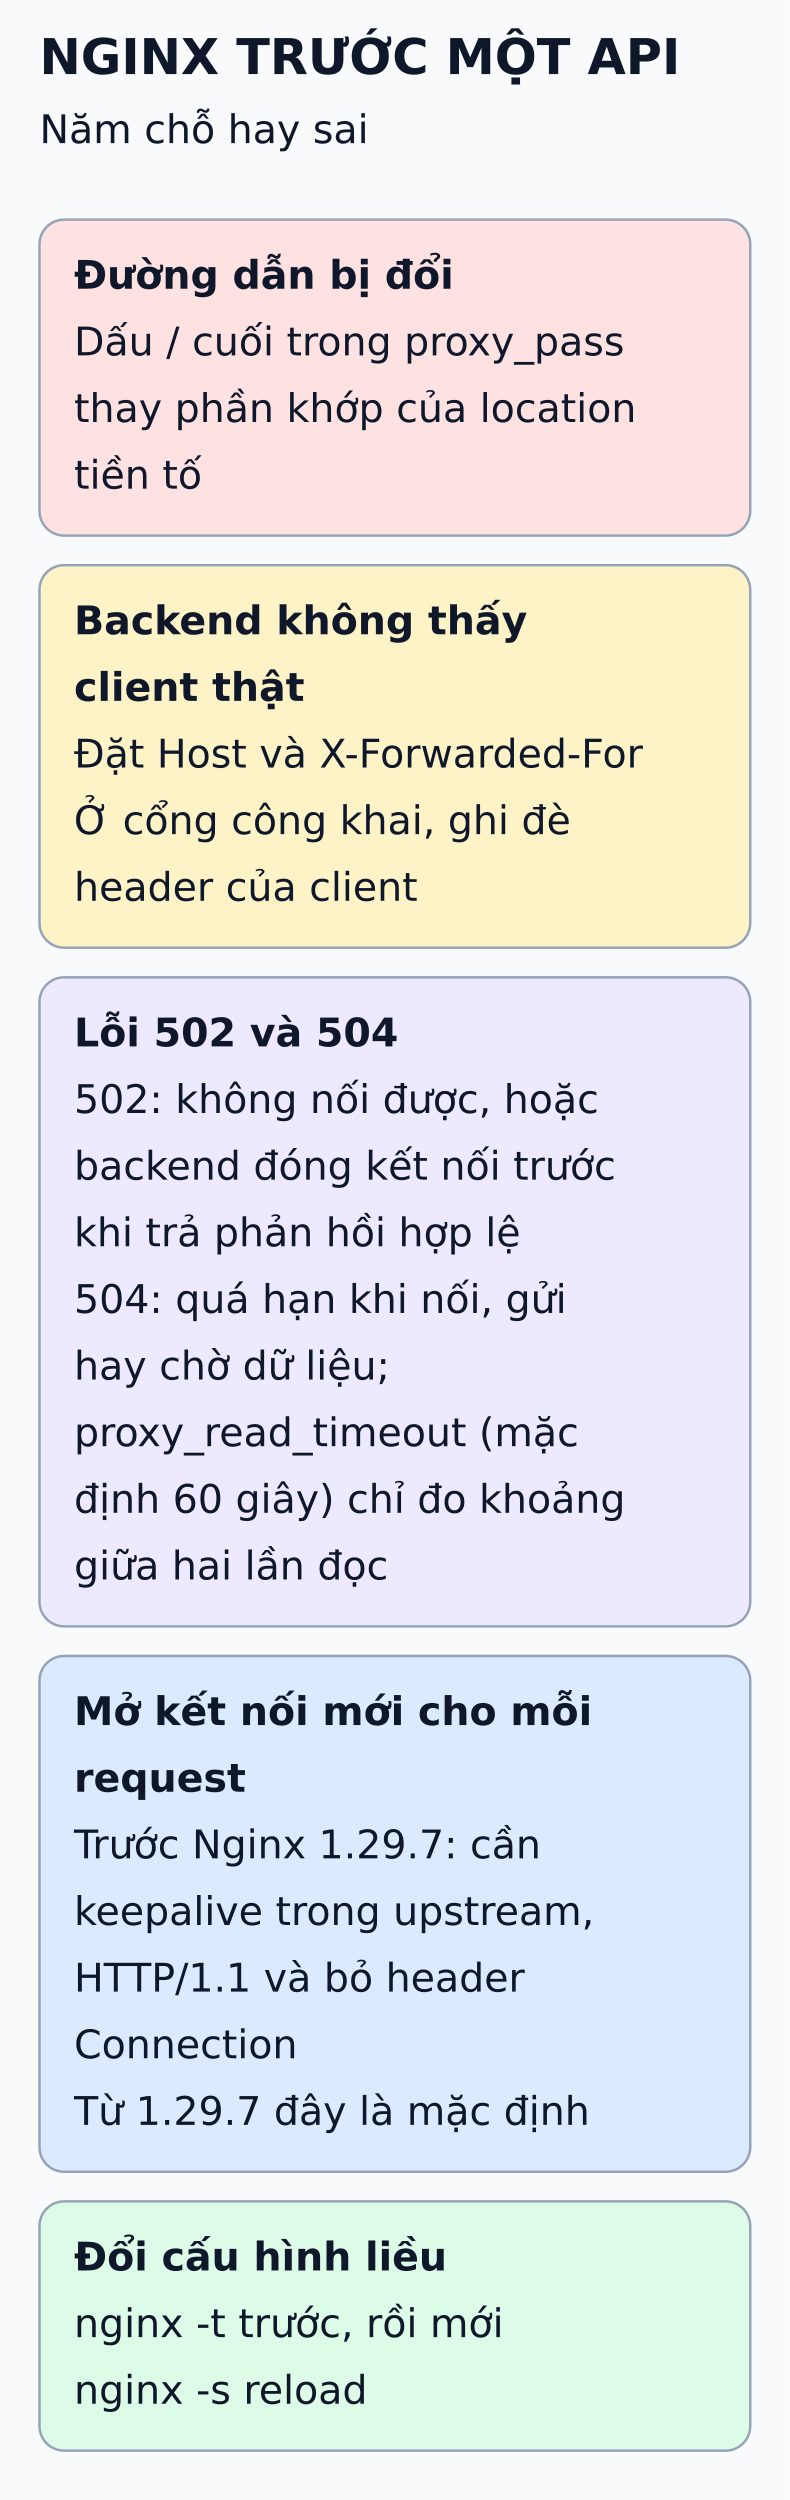
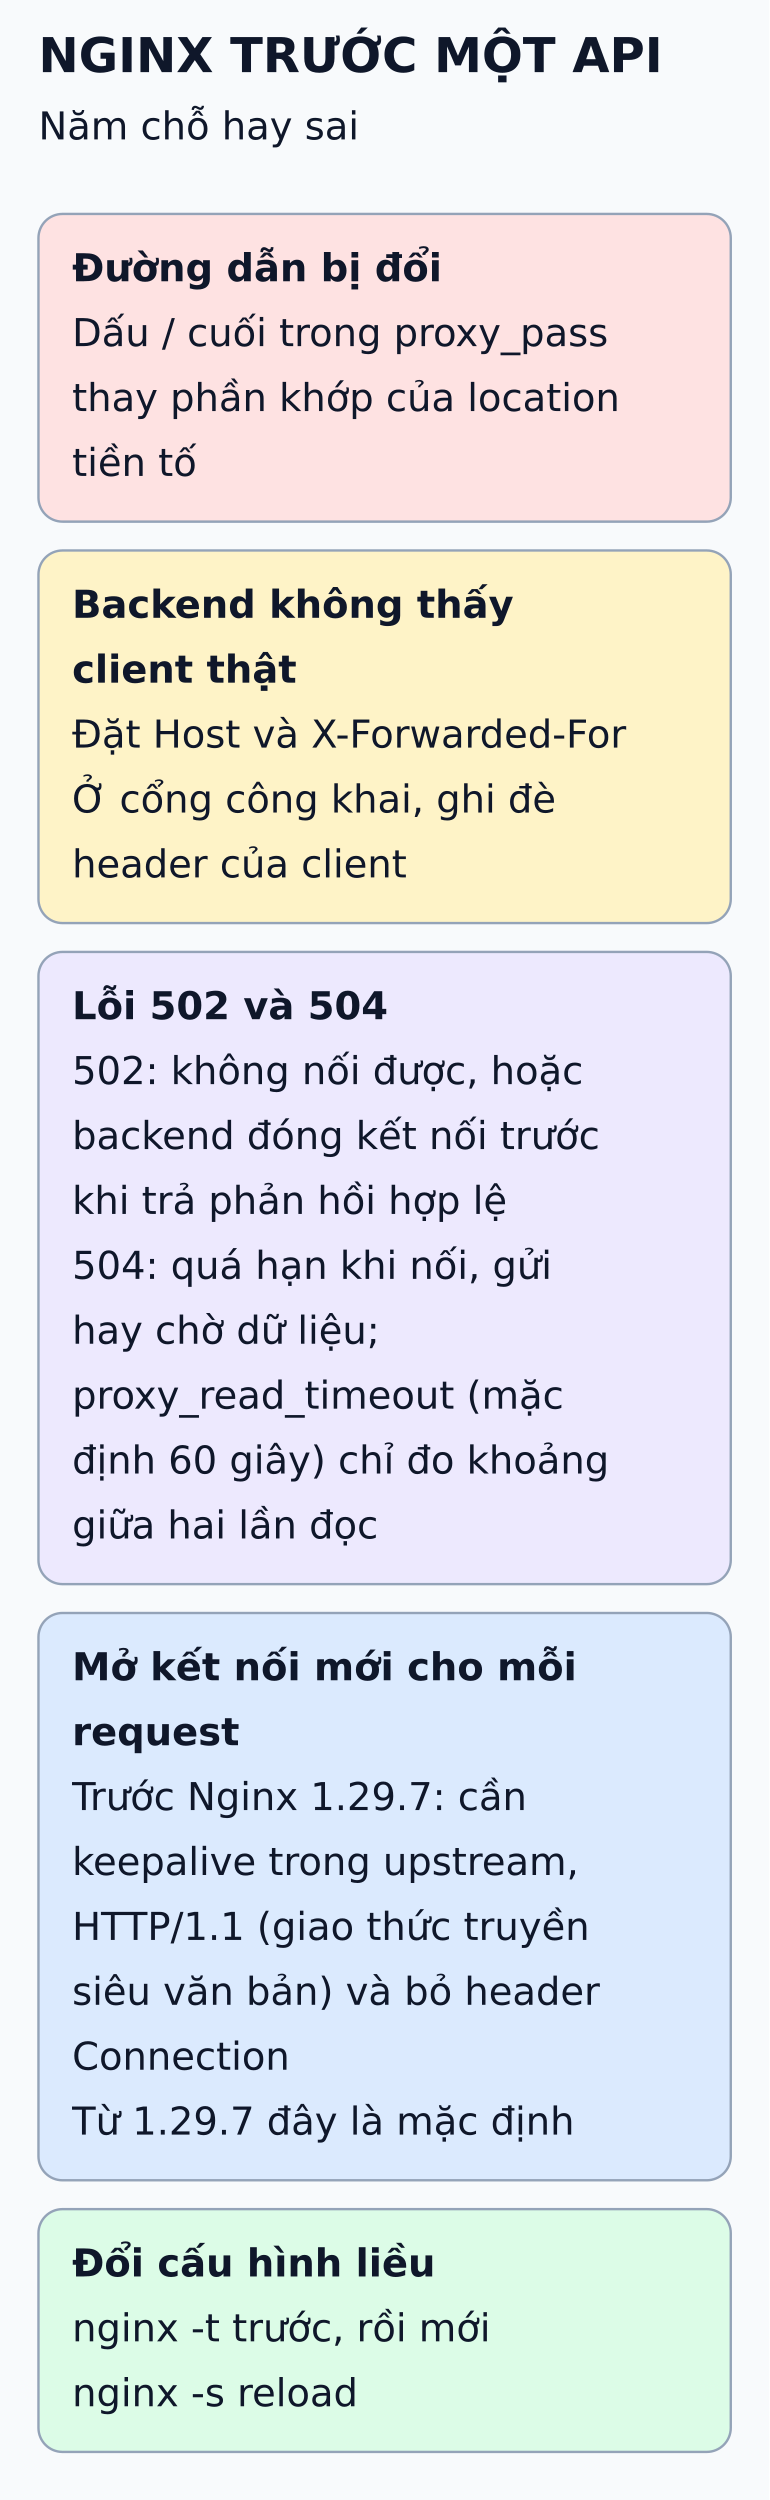
- <svg xmlns="http://www.w3.org/2000/svg" viewBox="0 0 320 1013" width="320" height="1013" role="img" aria-labelledby="title desc">
+ <svg xmlns="http://www.w3.org/2000/svg" viewBox="0 0 320 1040" width="320" height="1040" role="img" aria-labelledby="title desc">
  <defs>
    <marker id="arrow" markerWidth="8" markerHeight="8" refX="6" refY="3" orient="auto">
      <path d="M0,0 L6,3 L0,6" fill="none" stroke="#475569" stroke-width="1.5" />
    </marker>
  </defs>
-   <rect width="320" height="1013" fill="#f8fafc" />
+   <rect width="320" height="1040" fill="#f8fafc" />
  <g font-family="DejaVu Sans, Arial, sans-serif" fill="#0f172a">
    <text x="16" y="30" font-size="20" font-weight="bold">NGINX TRƯỚC MỘT API</text>
    <text x="16" y="58" font-size="16" font-weight="normal">Năm chỗ hay sai</text>
    <rect x="16" y="89" width="288" height="128" rx="10" fill="#fee2e2" stroke="#94a3b8" />
    <text x="30" y="117" font-size="16" font-weight="bold">Đường dẫn bị đổi</text>
    <text x="30" y="144" font-size="16" font-weight="normal">Dấu / cuối trong proxy_pass</text>
    <text x="30" y="171" font-size="16" font-weight="normal">thay phần khớp của location</text>
    <text x="30" y="198" font-size="16" font-weight="normal">tiền tố</text>
    <rect x="16" y="229" width="288" height="155" rx="10" fill="#fef3c7" stroke="#94a3b8" />
    <text x="30" y="257" font-size="16" font-weight="bold">Backend không thấy</text>
    <text x="30" y="284" font-size="16" font-weight="bold">client thật</text>
    <text x="30" y="311" font-size="16" font-weight="normal">Đặt Host và X-Forwarded-For</text>
    <text x="30" y="338" font-size="16" font-weight="normal">Ở cổng công khai, ghi đè</text>
    <text x="30" y="365" font-size="16" font-weight="normal">header của client</text>
    <rect x="16" y="396" width="288" height="263" rx="10" fill="#ede9fe" stroke="#94a3b8" />
    <text x="30" y="424" font-size="16" font-weight="bold">Lỗi 502 và 504</text>
    <text x="30" y="451" font-size="16" font-weight="normal">502: không nối được, hoặc</text>
    <text x="30" y="478" font-size="16" font-weight="normal">backend đóng kết nối trước</text>
    <text x="30" y="505" font-size="16" font-weight="normal">khi trả phản hồi hợp lệ</text>
    <text x="30" y="532" font-size="16" font-weight="normal">504: quá hạn khi nối, gửi</text>
    <text x="30" y="559" font-size="16" font-weight="normal">hay chờ dữ liệu;</text>
    <text x="30" y="586" font-size="16" font-weight="normal">proxy_read_timeout (mặc</text>
    <text x="30" y="613" font-size="16" font-weight="normal">định 60 giây) chỉ đo khoảng</text>
    <text x="30" y="640" font-size="16" font-weight="normal">giữa hai lần đọc</text>
-     <rect x="16" y="671" width="288" height="209" rx="10" fill="#dbeafe" stroke="#94a3b8" />
+     <rect x="16" y="671" width="288" height="236" rx="10" fill="#dbeafe" stroke="#94a3b8" />
    <text x="30" y="699" font-size="16" font-weight="bold">Mở kết nối mới cho mỗi</text>
    <text x="30" y="726" font-size="16" font-weight="bold">request</text>
    <text x="30" y="753" font-size="16" font-weight="normal">Trước Nginx 1.29.7: cần</text>
    <text x="30" y="780" font-size="16" font-weight="normal">keepalive trong upstream,</text>
-     <text x="30" y="807" font-size="16" font-weight="normal">HTTP/1.1 và bỏ header</text>
-     <text x="30" y="834" font-size="16" font-weight="normal">Connection</text>
-     <text x="30" y="861" font-size="16" font-weight="normal">Từ 1.29.7 đây là mặc định</text>
-     <rect x="16" y="892" width="288" height="101" rx="10" fill="#dcfce7" stroke="#94a3b8" />
-     <text x="30" y="920" font-size="16" font-weight="bold">Đổi cấu hình liều</text>
-     <text x="30" y="947" font-size="16" font-weight="normal">nginx -t trước, rồi mới</text>
-     <text x="30" y="974" font-size="16" font-weight="normal">nginx -s reload</text>
+     <text x="30" y="807" font-size="16" font-weight="normal">HTTP/1.1 (giao thức truyền</text>
+     <text x="30" y="834" font-size="16" font-weight="normal">siêu văn bản) và bỏ header</text>
+     <text x="30" y="861" font-size="16" font-weight="normal">Connection</text>
+     <text x="30" y="888" font-size="16" font-weight="normal">Từ 1.29.7 đây là mặc định</text>
+     <rect x="16" y="919" width="288" height="101" rx="10" fill="#dcfce7" stroke="#94a3b8" />
+     <text x="30" y="947" font-size="16" font-weight="bold">Đổi cấu hình liều</text>
+     <text x="30" y="974" font-size="16" font-weight="normal">nginx -t trước, rồi mới</text>
+     <text x="30" y="1001" font-size="16" font-weight="normal">nginx -s reload</text>
  </g>
</svg>
